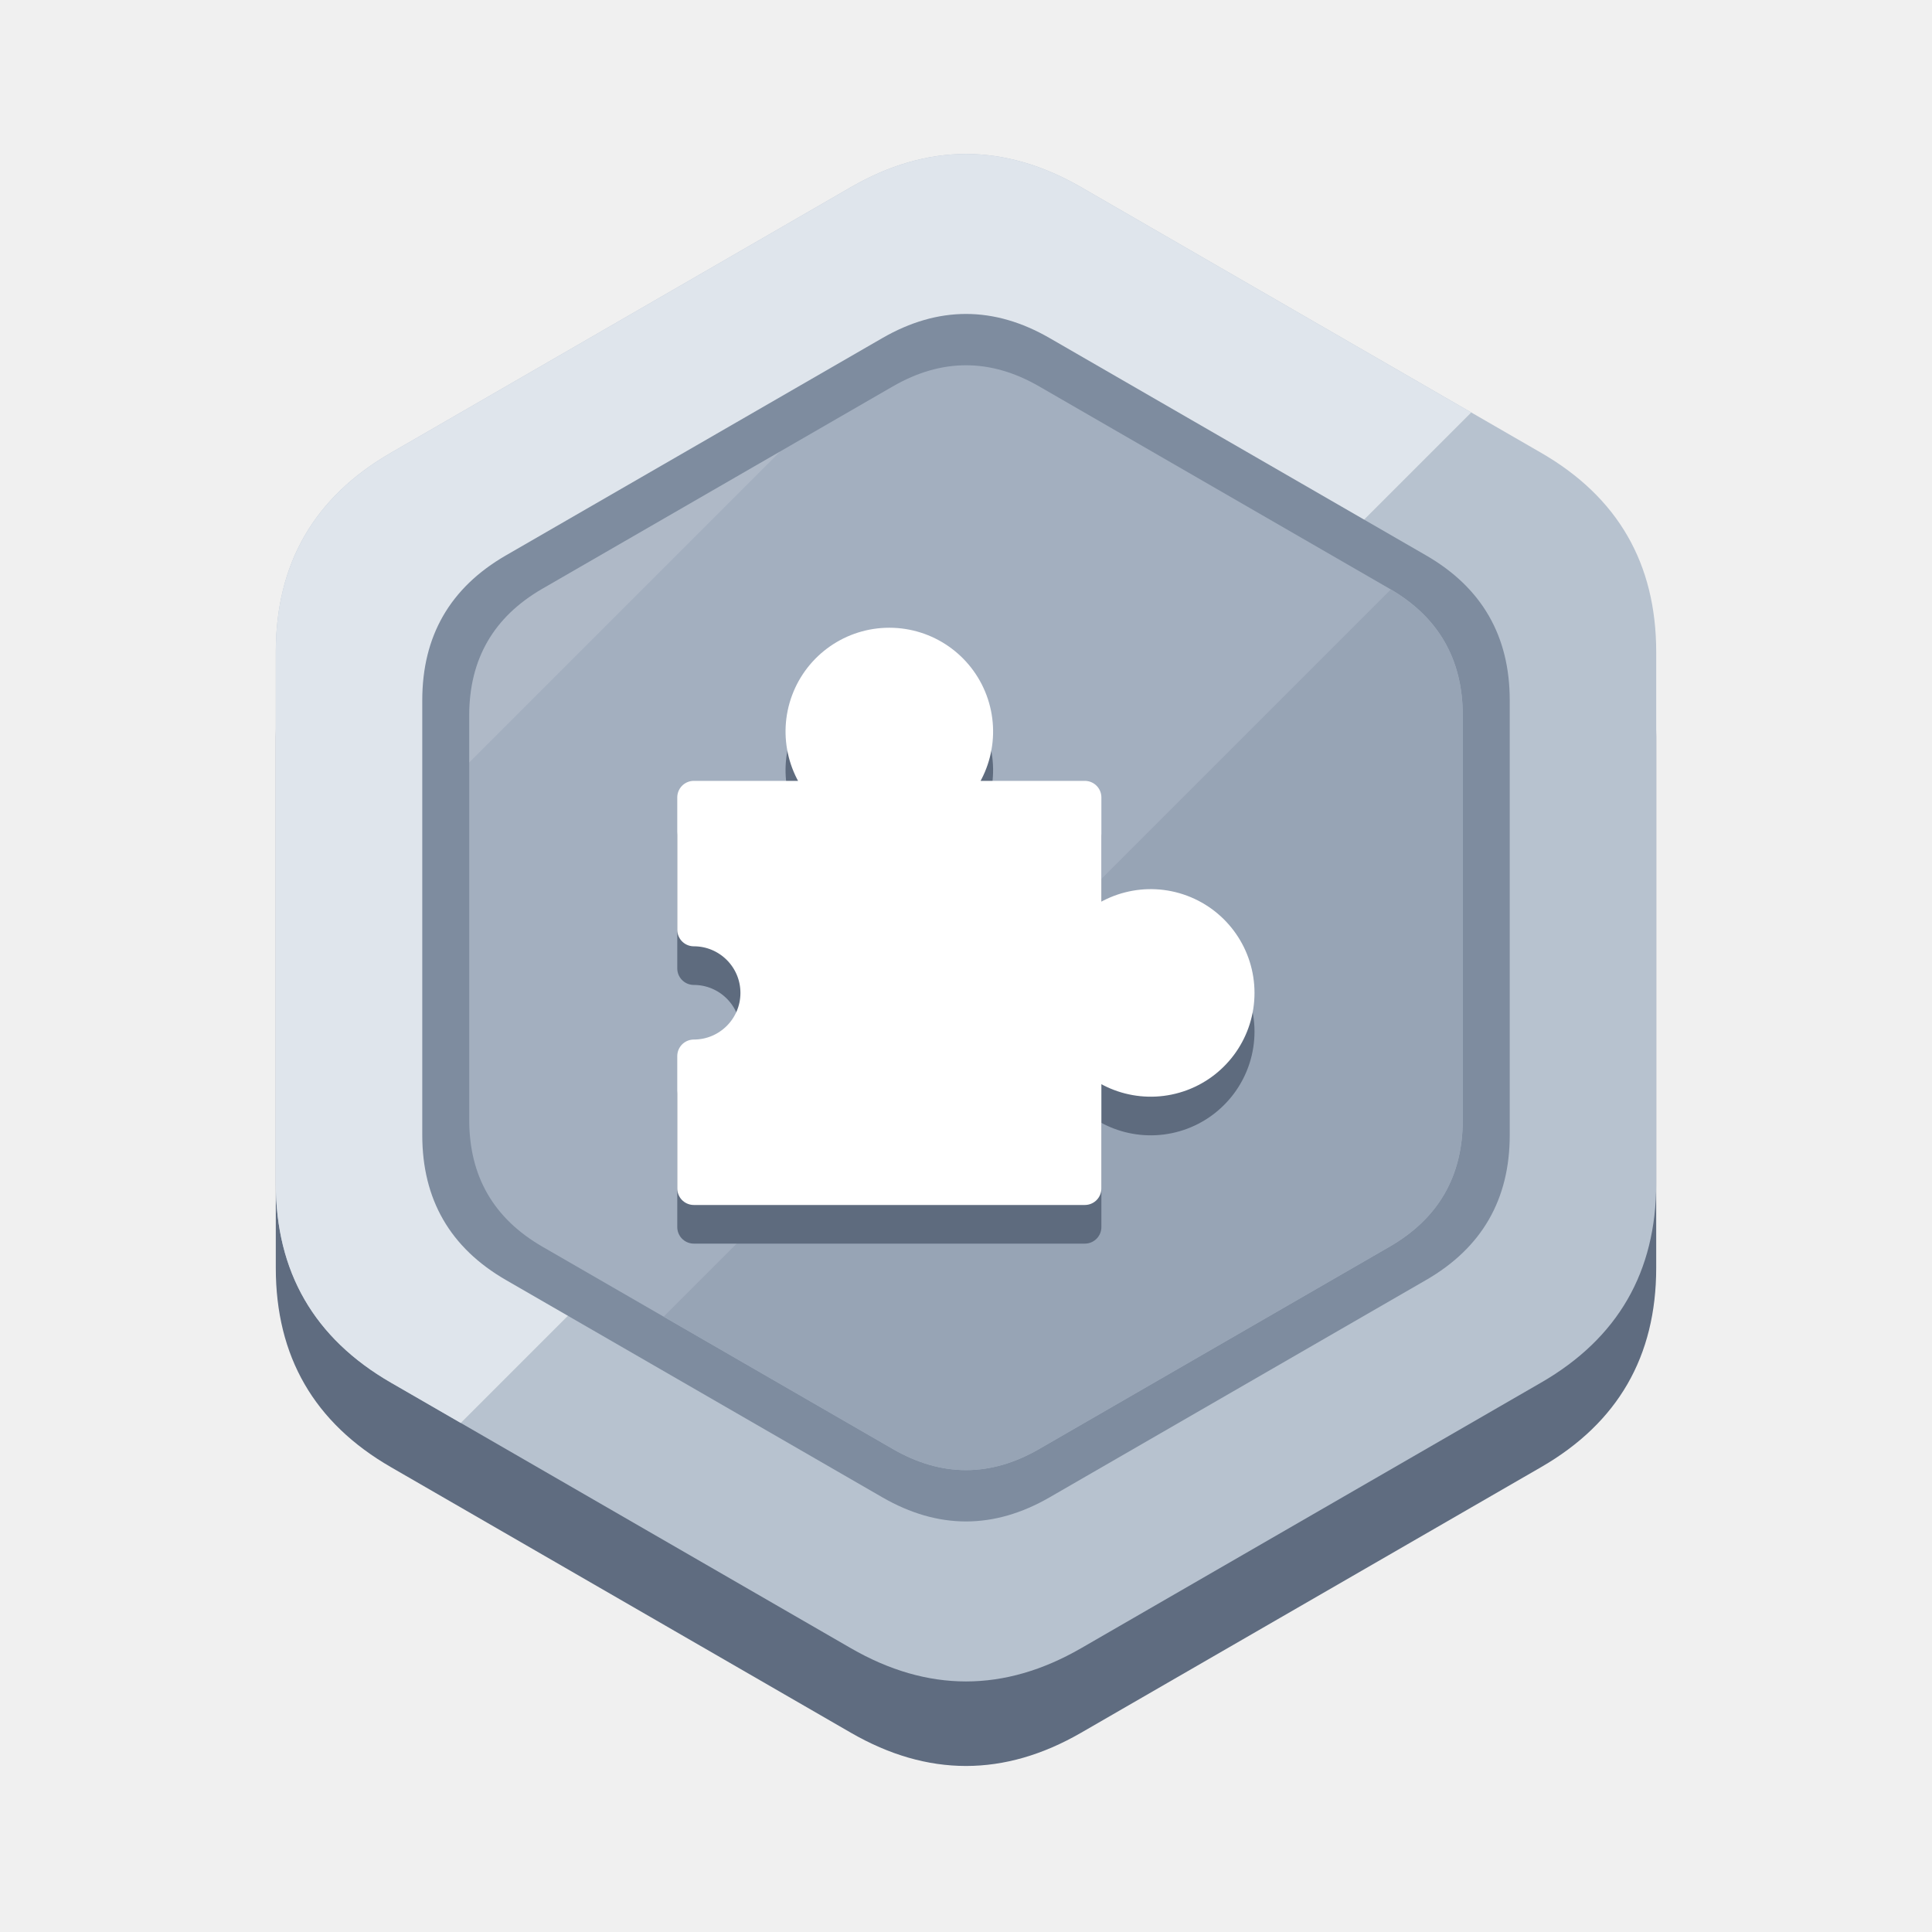
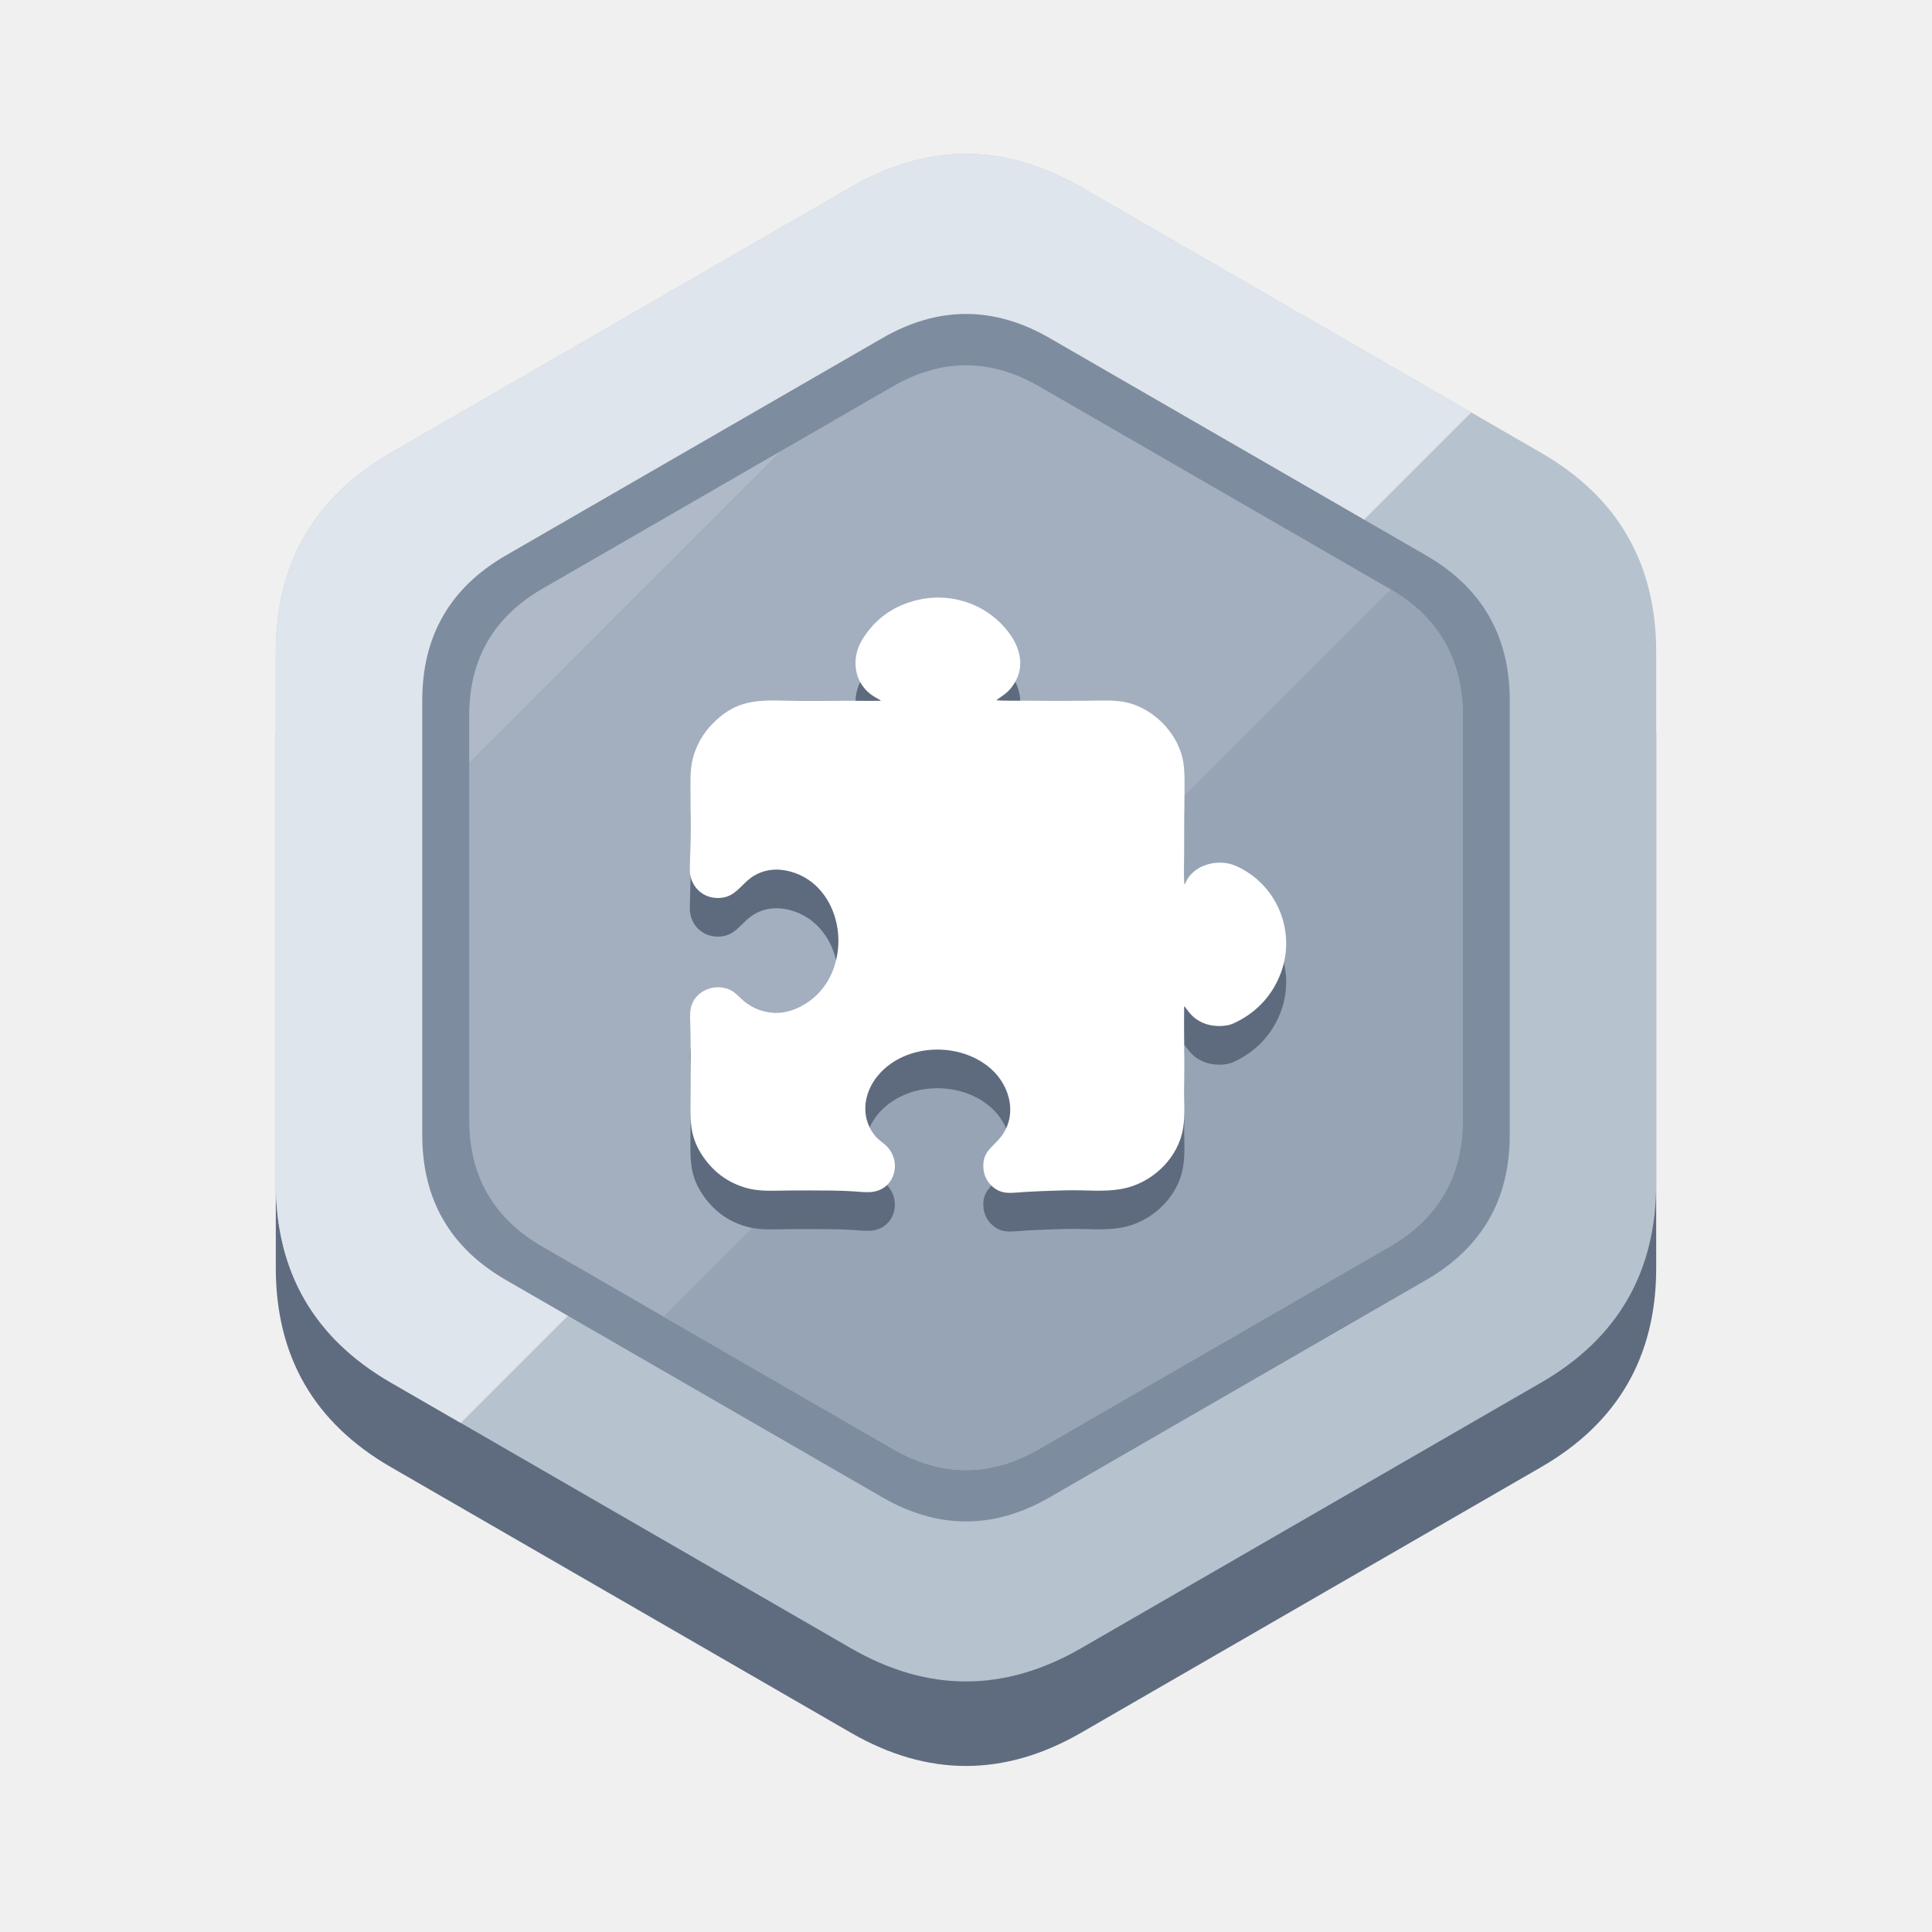
<svg xmlns="http://www.w3.org/2000/svg" viewBox="0 0 160 160" width="160" height="160">
  <defs>
    <clipPath id="A-logique-argent-o">
      <path d="M70.47 15.50Q80.00 10.00 89.53 15.50L127.63 37.50Q137.16 43.00 137.16 54.00L137.16 98.00Q137.16 109.00 127.63 114.50L89.53 136.50Q80.00 142.00 70.47 136.50L32.37 114.50Q22.84 109.00 22.84 98.00L22.84 54.00Q22.84 43.00 32.37 37.50Z" />
    </clipPath>
    <clipPath id="A-logique-argent-f">
      <path d="M73.94 32.00Q80.00 28.50 86.06 32.00L115.07 48.75Q121.14 52.25 121.14 59.25L121.14 92.75Q121.14 99.75 115.07 103.25L86.06 120.00Q80.00 123.50 73.94 120.00L44.93 103.25Q38.86 99.75 38.86 92.75L38.86 59.25Q38.86 52.25 44.93 48.75Z" />
    </clipPath>
  </defs>
  <g fill="#5F6C80" transform="translate(0 7)">
    <path d="M70.47 15.50Q80.00 10.00 89.53 15.50L127.63 37.50Q137.16 43.00 137.16 54.00L137.16 98.00Q137.16 109.00 127.63 114.50L89.53 136.50Q80.00 142.00 70.47 136.50L32.37 114.50Q22.84 109.00 22.84 98.00L22.84 54.00Q22.84 43.00 32.37 37.50Z" />
  </g>
  <g fill="#B7C2CF">
    <path d="M70.47 15.50Q80.00 10.00 89.53 15.50L127.63 37.50Q137.16 43.00 137.16 54.00L137.16 98.00Q137.16 109.00 127.63 114.50L89.53 136.50Q80.00 142.00 70.47 136.50L32.37 114.50Q22.84 109.00 22.84 98.00L22.84 54.00Q22.84 43.00 32.37 37.50Z" />
  </g>
  <g fill="#DFE5EC" clip-path="url(#A-logique-argent-o)">
    <polygon points="480,-324 -320,476 -320,-324" />
  </g>
  <g fill="#7E8C9F">
    <path d="M73.07 28.00Q80.00 24.00 86.93 28.00L118.11 46.00Q125.03 50.00 125.03 58.00L125.03 94.00Q125.03 102.00 118.11 106.00L86.93 124.00Q80.00 128.00 73.07 124.00L41.89 106.00Q34.97 102.00 34.97 94.00L34.97 58.00Q34.97 50.00 41.89 46.00Z" />
  </g>
  <g fill="#A3AFBF">
    <path d="M73.94 32.00Q80.00 28.50 86.06 32.00L115.07 48.75Q121.14 52.25 121.14 59.25L121.14 92.75Q121.14 99.75 115.07 103.25L86.06 120.00Q80.00 123.50 73.94 120.00L44.93 103.25Q38.86 99.75 38.86 92.75L38.86 59.25Q38.86 52.25 44.93 48.75Z" />
  </g>
  <g fill="#97A4B5" clip-path="url(#A-logique-argent-f)">
    <polygon points="480,-316 -320,484 480,476" />
  </g>
  <g fill="#FFFFFF" fill-opacity="0.13" clip-path="url(#A-logique-argent-f)">
    <polygon points="20,70 74,16 86,16 20,82" />
  </g>
-   <g fill="#5E6B7E" stroke="#5E6B7E" stroke-width="0" transform="translate(50.11 49.31) scale(2.491)">
-     <path d="M4 7.5H8.6A2.9 2.9 0 1 1 12.4 7.5H17V12.1A2.9 2.9 0 1 1 17 15.9V20.5H4V16.1A2.1 2.1 0 0 0 4 11.9Z" transform="translate(-1.05 0.5)" stroke-width="1.1" stroke-linejoin="round" />
+   <g fill="#5E6B7E" transform="translate(47 46.2) scale(0.0645)">
+     <path d="M400.102 231.514C391.974 226.973 385.917 223.099 380.098 215.687C366.588 198.476 366.849 174.24 377.752 155.813C393.217 129.679 416.109 112.501 445.463 104.701C475.068 96.559 506.701 100.609 533.3 115.946C564.135 133.841 595.803 174.045 574.191 209.86C566.78 222.142 561.46 224.379 550.539 232.33L551.353 232.432C559.143 233.372 577.31 232.905 586.094 232.995C613.821 233.341 641.552 233.358 669.28 233.047C685.427 232.936 704.832 231.691 720.363 235.83C753.196 244.58 781.734 273.412 789.596 306.571C793.242 321.948 792.103 343.91 792.078 360.199L791.891 430.147C791.86 441.551 791.437 455.898 791.951 467.057C791.947 467.657 791.881 468.061 792.121 468.589C792.547 468.711 792.981 467.784 793.249 467.419C802.897 443.355 835.591 435.137 858.027 445.059C883.565 456.352 903.71 477.018 914.407 502.782C925.616 529.806 925.492 560.201 914.061 587.132C902.643 614.339 882.354 634.845 855.145 647.306C844.129 652.352 826.912 651.59 815.897 646.654C805.21 641.865 800.652 636.783 793.556 627.314C792.081 624.839 792.025 624.319 791.677 627.449C791.213 659.5 792.417 692.67 791.883 724.808C791.206 745.833 794.093 768.606 788.9 789.074C779.899 824.547 748.279 852.787 712.61 859.669C689.224 864.181 664.694 861.016 640.877 861.664C618.422 862.274 596.394 862.937 573.983 864.715C562.692 865.593 553.816 864.359 545.217 856.502C538.305 850.27 534.22 841.498 533.899 832.196C533.134 813.807 542.724 808.421 553.559 796.491C578.591 768.928 569.913 728.616 543.318 705.343C503.866 670.821 435.181 672.731 400.012 712.558C379.127 736.154 374.889 770.35 397.37 794.447C400.507 797.412 404.006 799.97 407.308 802.765C431.075 822.883 420.874 862.401 388.308 863.961C380.927 864.315 373.406 863.392 365.982 862.922C357.099 862.398 348.205 862.083 339.308 861.978C321.087 861.803 302.866 861.769 284.645 861.877C268.686 862.015 250.902 863.244 235.367 860.039C209.847 854.417 189.442 840.465 174.617 819.244C155.425 791.772 157.833 769.81 157.937 738.552L158.046 676.674C158.097 668.764 157.992 660.854 157.733 652.948C157.507 645.299 156.824 636.551 158.022 629.103C161.801 605.619 189.849 594.219 210.074 604.983C215.395 607.814 220.628 613.667 225.202 617.635C237.637 628.609 253.803 634.403 270.378 633.826C290.132 633.03 310.265 621.673 323.406 607.332C357.935 569.651 355.596 503.688 317.619 469.362C307.853 460.68 296.053 454.603 283.313 451.693C263.753 447.08 244.649 451.224 229.677 465.163C218.286 475.769 211.443 485.586 194.592 486.308C173.017 487.232 156.598 470.519 157.001 449.128C157.302 434.292 157.969 419.459 158.02 404.621L157.995 356.889C157.95 340.388 156.869 323.425 160.802 307.452C165.022 290.888 173.497 275.714 185.387 263.434C220.608 226.816 252.463 232.998 297.954 233.295C319.273 233.364 340.592 233.288 361.91 233.068C374.323 233.037 386.969 233.424 399.315 233.139C399.742 233.168 401.786 233.513 402.136 233.171C402.078 232.637 400.431 231.729 400.102 231.514Z" />
  </g>
-   <g transform="translate(50.11 46.11) scale(2.491)">
-     <g fill="#FFFFFF" stroke="#FFFFFF" stroke-width="0">
-       <path d="M4 7.5H8.6A2.9 2.9 0 1 1 12.4 7.5H17V12.1A2.9 2.9 0 1 1 17 15.9V20.5H4V16.1A2.1 2.1 0 0 0 4 11.9Z" transform="translate(-1.05 0.5)" stroke-width="1.1" stroke-linejoin="round" />
+   <g transform="translate(47 43) scale(0.0645)">
+     <g fill="#FFFFFF">
+       <path d="M400.102 231.514C391.974 226.973 385.917 223.099 380.098 215.687C366.588 198.476 366.849 174.24 377.752 155.813C393.217 129.679 416.109 112.501 445.463 104.701C475.068 96.559 506.701 100.609 533.3 115.946C564.135 133.841 595.803 174.045 574.191 209.86C566.78 222.142 561.46 224.379 550.539 232.33L551.353 232.432C559.143 233.372 577.31 232.905 586.094 232.995C613.821 233.341 641.552 233.358 669.28 233.047C685.427 232.936 704.832 231.691 720.363 235.83C753.196 244.58 781.734 273.412 789.596 306.571C793.242 321.948 792.103 343.91 792.078 360.199L791.891 430.147C791.86 441.551 791.437 455.898 791.951 467.057C791.947 467.657 791.881 468.061 792.121 468.589C792.547 468.711 792.981 467.784 793.249 467.419C802.897 443.355 835.591 435.137 858.027 445.059C883.565 456.352 903.71 477.018 914.407 502.782C925.616 529.806 925.492 560.201 914.061 587.132C902.643 614.339 882.354 634.845 855.145 647.306C844.129 652.352 826.912 651.59 815.897 646.654C805.21 641.865 800.652 636.783 793.556 627.314C792.081 624.839 792.025 624.319 791.677 627.449C791.213 659.5 792.417 692.67 791.883 724.808C791.206 745.833 794.093 768.606 788.9 789.074C779.899 824.547 748.279 852.787 712.61 859.669C689.224 864.181 664.694 861.016 640.877 861.664C618.422 862.274 596.394 862.937 573.983 864.715C562.692 865.593 553.816 864.359 545.217 856.502C538.305 850.27 534.22 841.498 533.899 832.196C533.134 813.807 542.724 808.421 553.559 796.491C578.591 768.928 569.913 728.616 543.318 705.343C503.866 670.821 435.181 672.731 400.012 712.558C379.127 736.154 374.889 770.35 397.37 794.447C400.507 797.412 404.006 799.97 407.308 802.765C431.075 822.883 420.874 862.401 388.308 863.961C380.927 864.315 373.406 863.392 365.982 862.922C357.099 862.398 348.205 862.083 339.308 861.978C321.087 861.803 302.866 861.769 284.645 861.877C268.686 862.015 250.902 863.244 235.367 860.039C209.847 854.417 189.442 840.465 174.617 819.244C155.425 791.772 157.833 769.81 157.937 738.552L158.046 676.674C158.097 668.764 157.992 660.854 157.733 652.948C157.507 645.299 156.824 636.551 158.022 629.103C161.801 605.619 189.849 594.219 210.074 604.983C215.395 607.814 220.628 613.667 225.202 617.635C237.637 628.609 253.803 634.403 270.378 633.826C290.132 633.03 310.265 621.673 323.406 607.332C357.935 569.651 355.596 503.688 317.619 469.362C307.853 460.68 296.053 454.603 283.313 451.693C263.753 447.08 244.649 451.224 229.677 465.163C218.286 475.769 211.443 485.586 194.592 486.308C173.017 487.232 156.598 470.519 157.001 449.128C157.302 434.292 157.969 419.459 158.02 404.621L157.995 356.889C157.95 340.388 156.869 323.425 160.802 307.452C165.022 290.888 173.497 275.714 185.387 263.434C220.608 226.816 252.463 232.998 297.954 233.295C319.273 233.364 340.592 233.288 361.91 233.068C374.323 233.037 386.969 233.424 399.315 233.139C399.742 233.168 401.786 233.513 402.136 233.171C402.078 232.637 400.431 231.729 400.102 231.514Z" />
    </g>
  </g>
</svg>
